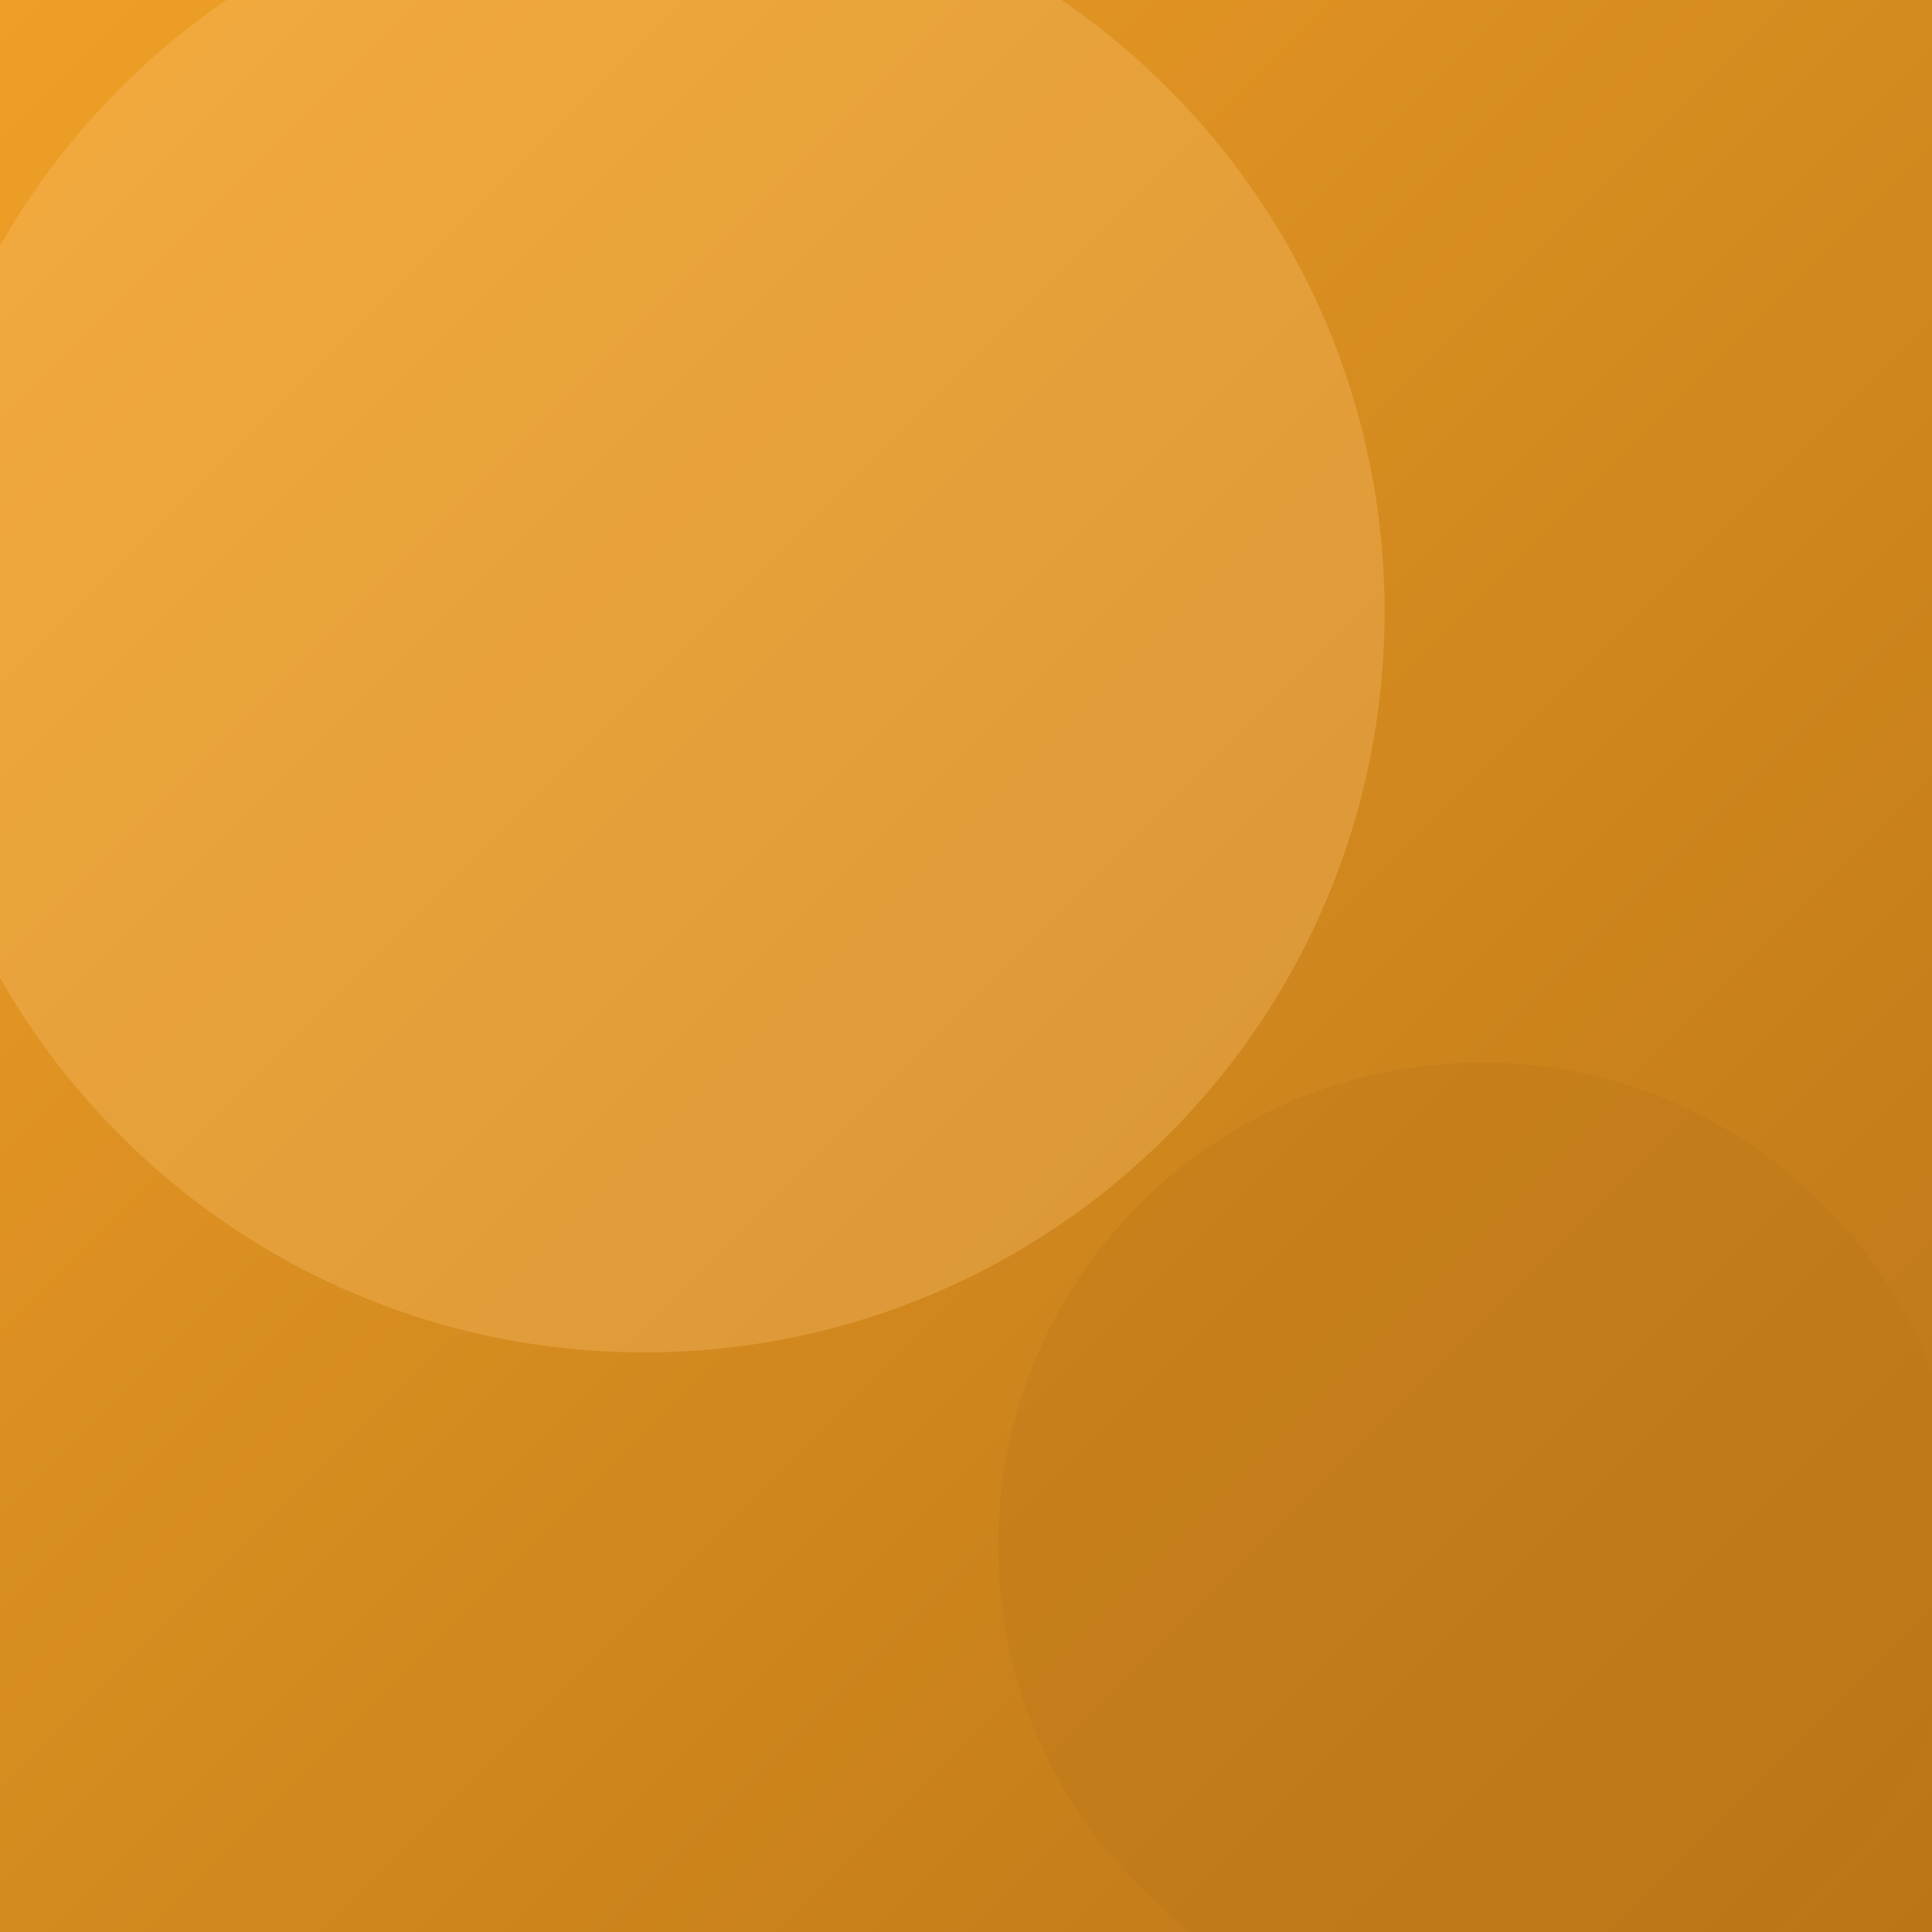
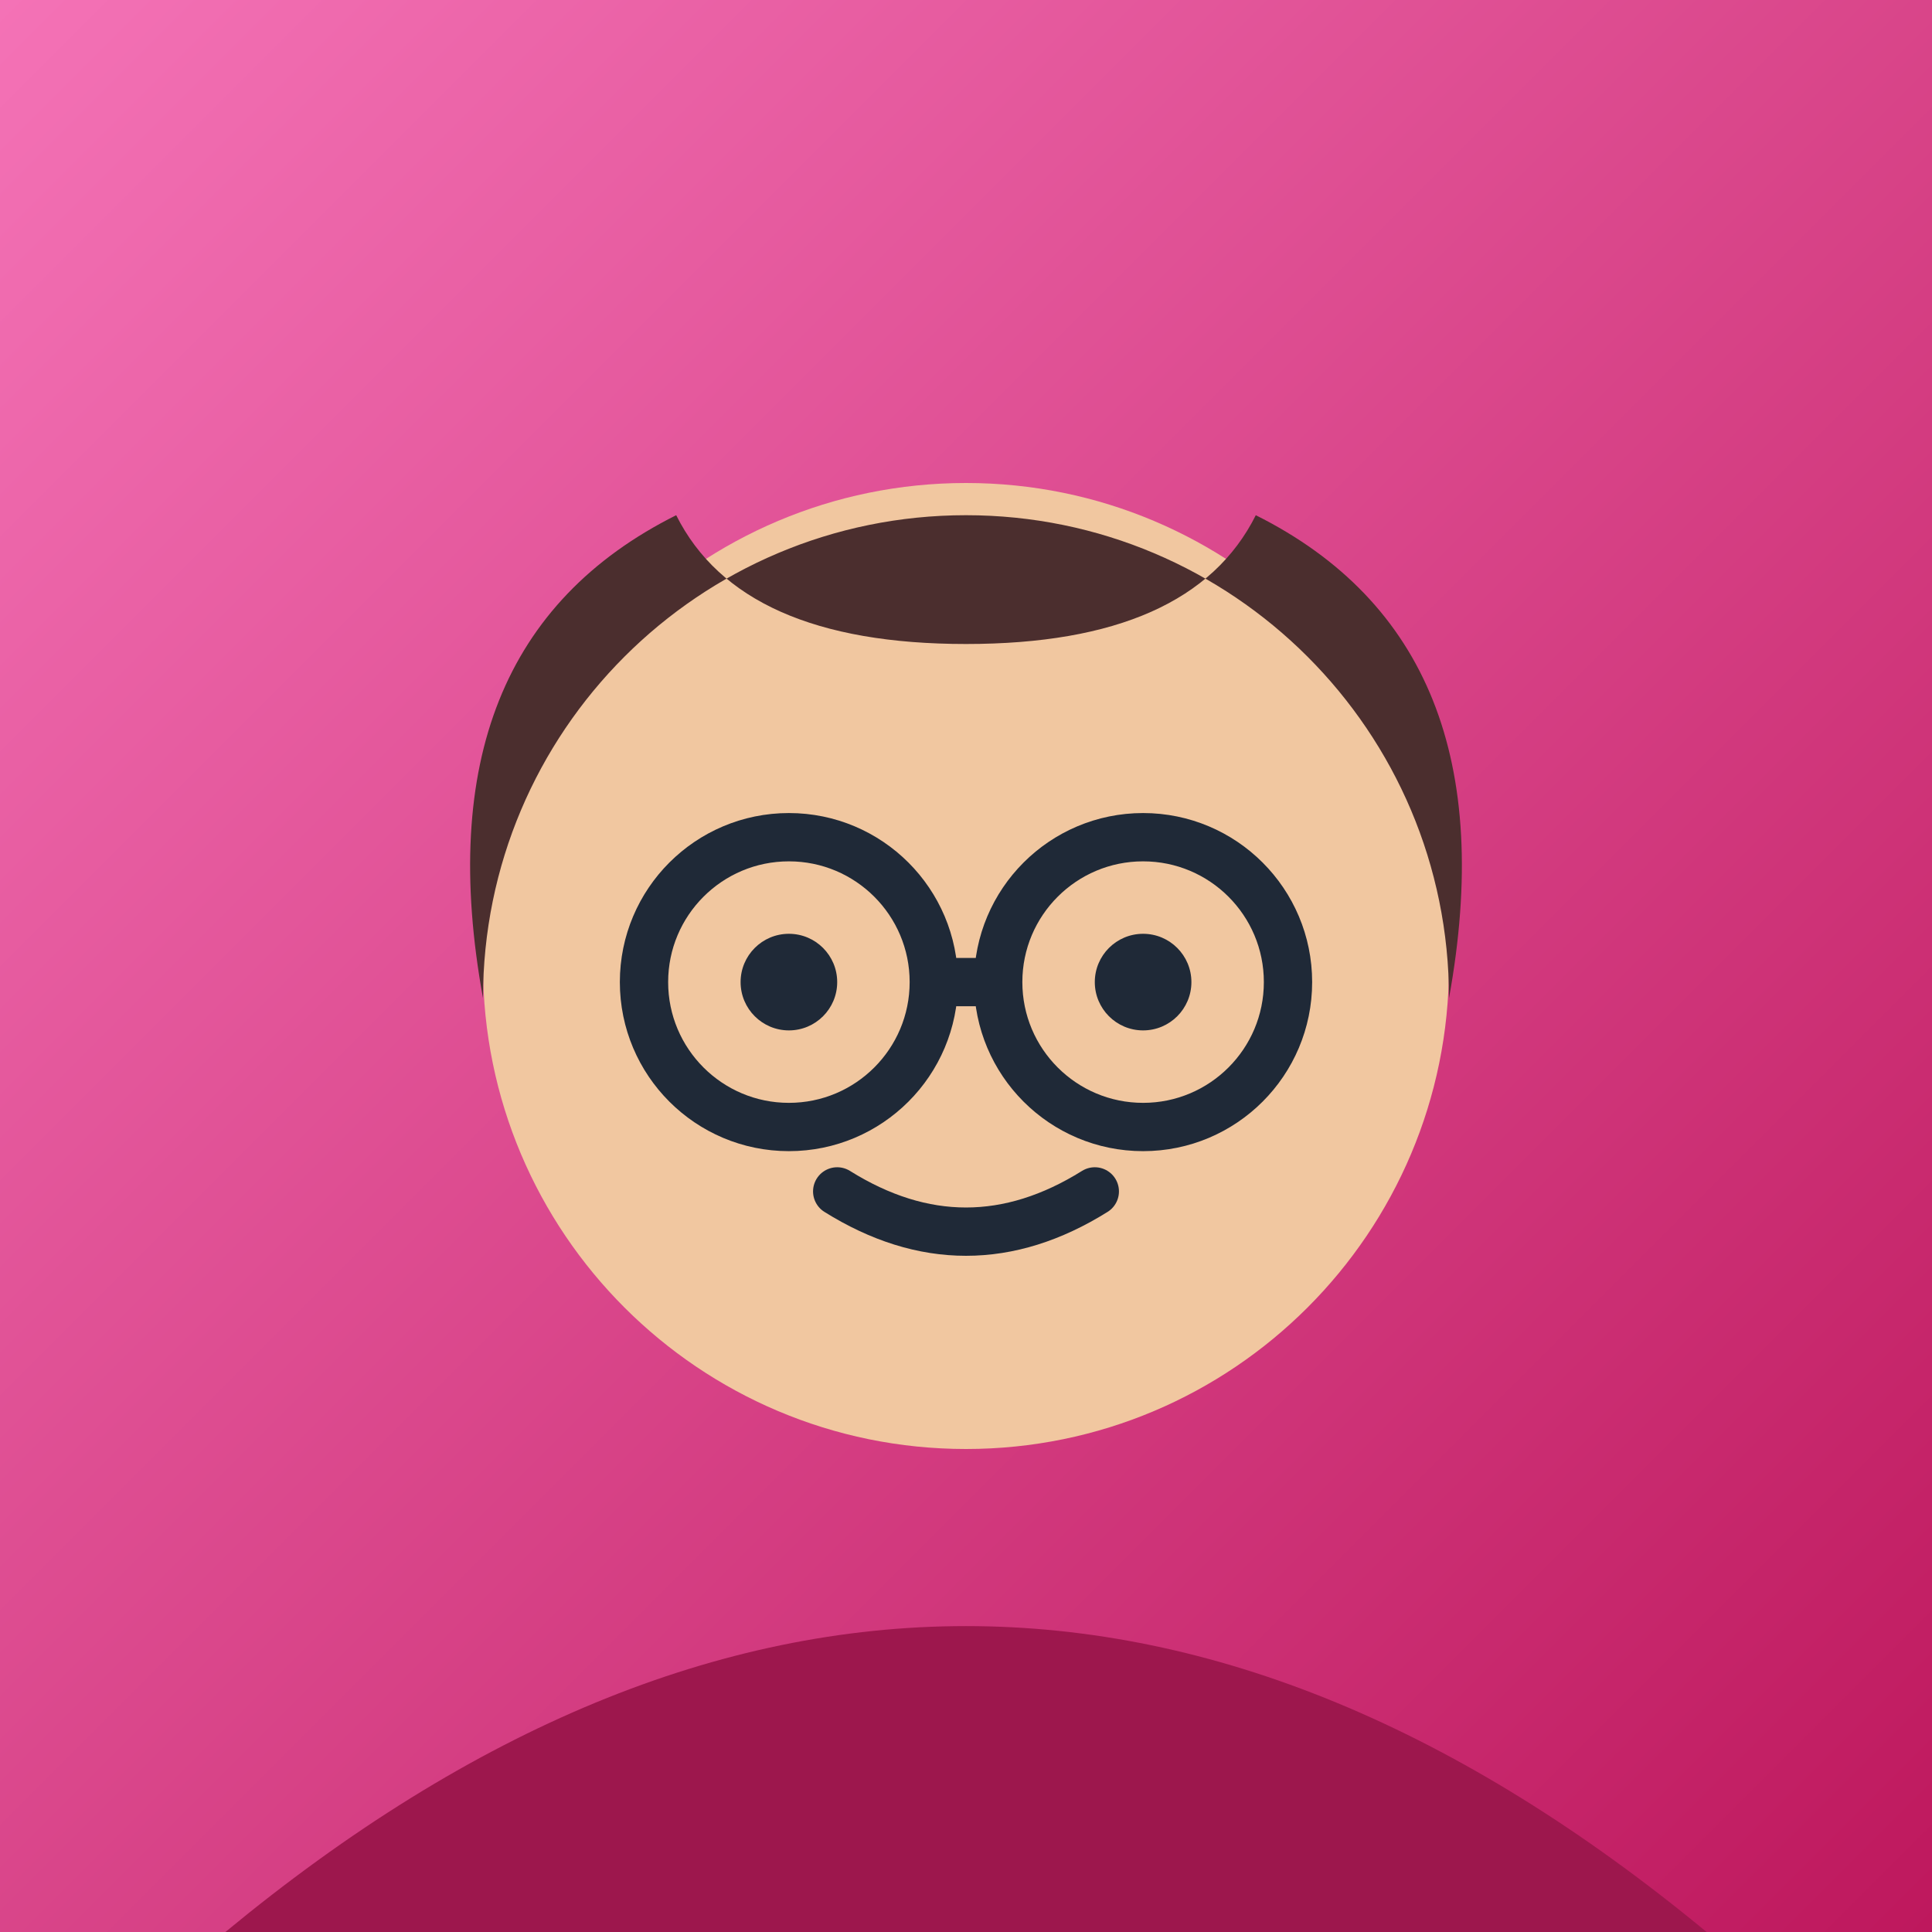
<svg xmlns="http://www.w3.org/2000/svg" viewBox="0 0 120 120">
  <defs>
-     <linearGradient id="a4" x1="0" y1="0" x2="120" y2="120" gradientUnits="userSpaceOnUse">
-       <stop offset="0" stop-color="#EF9F27" />
-       <stop offset="1" stop-color="#BA7517" />
+     <linearGradient id="a4bg" x1="0" y1="0" x2="120" y2="120" gradientUnits="userSpaceOnUse">
+       <stop offset="0" stop-color="#F472B6" />
+       <stop offset="1" stop-color="#BE185D" />
    </linearGradient>
  </defs>
-   <rect width="120" height="120" fill="url(#a4)" />
-   <circle cx="40" cy="38" r="46" fill="#FAC775" opacity="0.30" />
-   <circle cx="92" cy="96" r="30" fill="#BA7517" opacity="0.35" />
+   <rect width="120" height="120" fill="url(#a4bg)" />
+   <path d="M14 120 Q60 82 106 120 Z" fill="#9D174D" />
+   <circle cx="60" cy="60" r="30" fill="#F1C7A0" />
+   <path d="M30 62 a30 30 0 0 1 60 0 q4 -22 -12 -30 q-4 8 -18 8 q-14 0 -18 -8 q-16 8 -12 30 Z" fill="#4B2E2E" />
+   <circle cx="49" cy="61" r="9" fill="none" stroke="#1F2937" stroke-width="3" />
+   <circle cx="71" cy="61" r="9" fill="none" stroke="#1F2937" stroke-width="3" />
+   <path d="M58 61 h4" stroke="#1F2937" stroke-width="3" />
+   <circle cx="49" cy="61" r="3" fill="#1F2937" />
+   <circle cx="71" cy="61" r="3" fill="#1F2937" />
+   <path d="M52 74 q8 5 16 0" fill="none" stroke="#1F2937" stroke-width="3" stroke-linecap="round" />
</svg>
